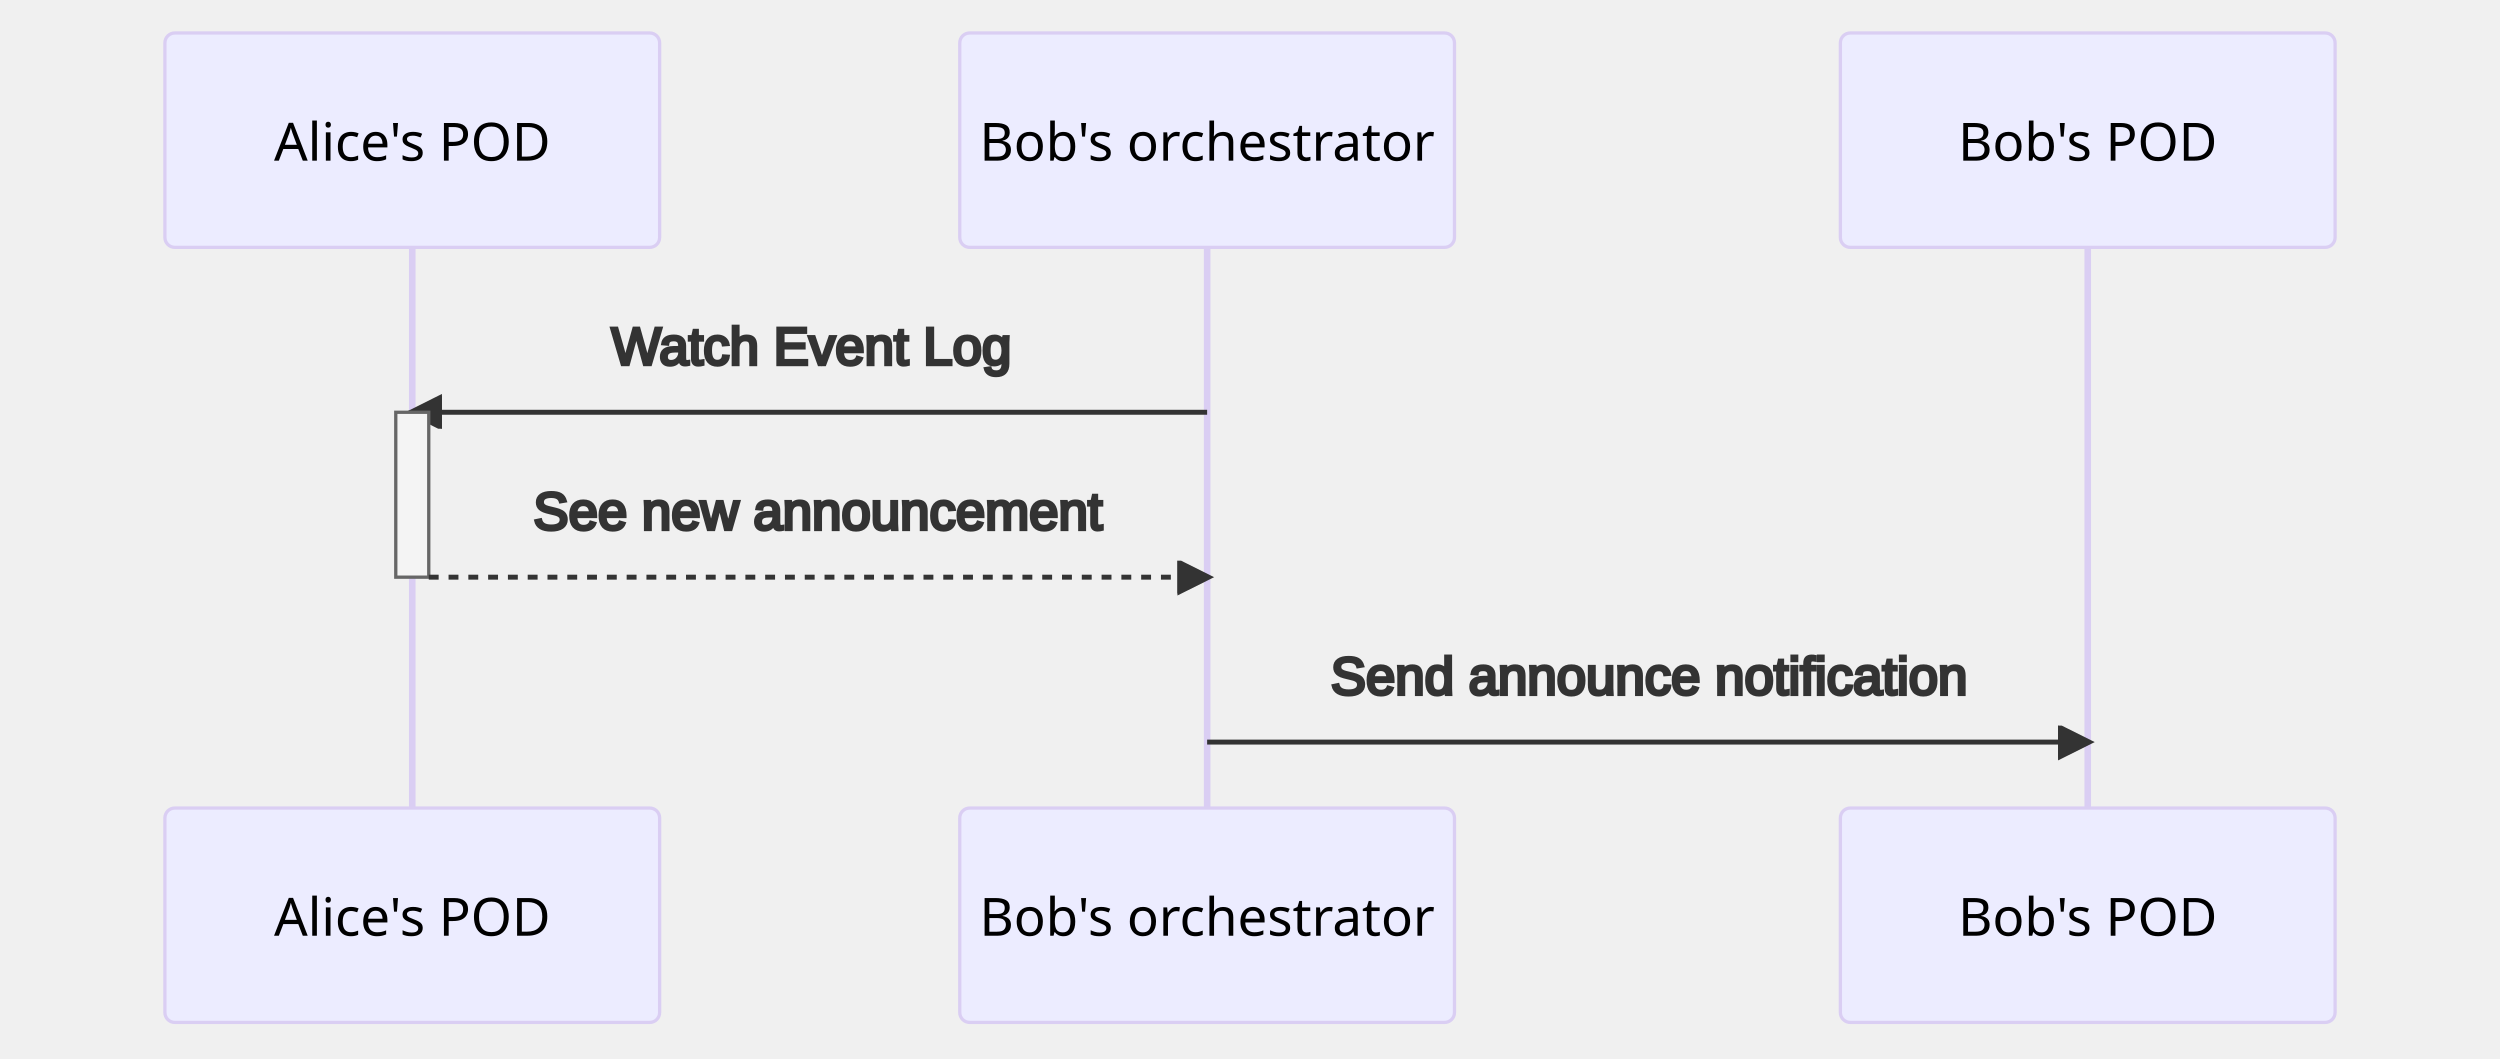
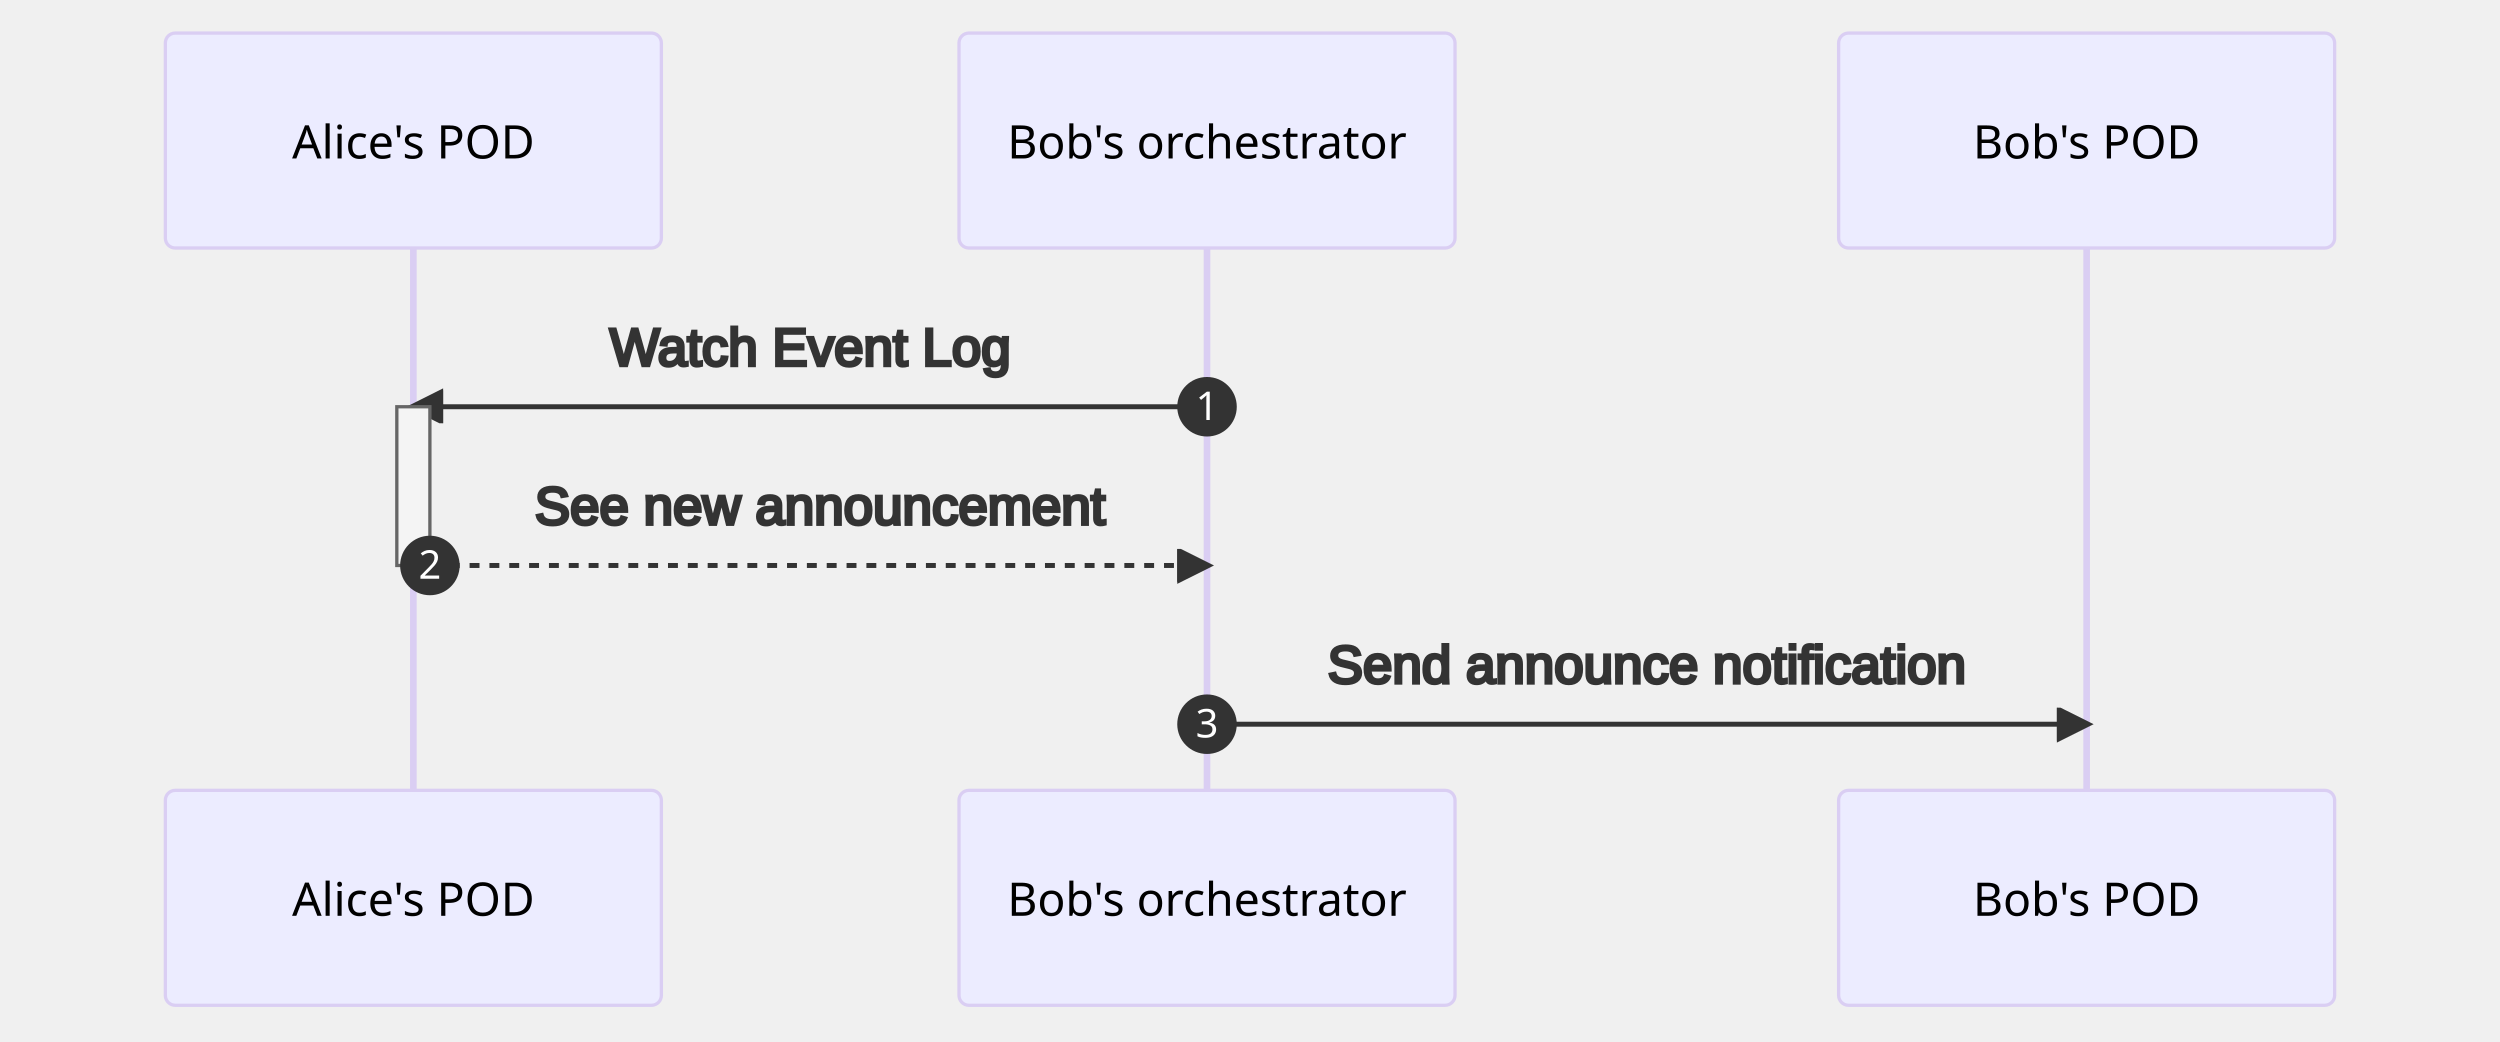
- <svg xmlns="http://www.w3.org/2000/svg" id="graph-div" width="100%" height="321" style="max-width: 758px;" viewBox="-50 -10 758 321">
+ <svg xmlns="http://www.w3.org/2000/svg" id="graph-div" width="100%" height="315" style="max-width: 756px;" viewBox="-50 -10 756 315">
  <style>#graph-div {font-family:"trebuchet ms",verdana,arial,sans-serif;font-size:16px;fill:#333;}#graph-div .error-icon{fill:#552222;}#graph-div .error-text{fill:#552222;stroke:#552222;}#graph-div .edge-thickness-normal{stroke-width:2px;}#graph-div .edge-thickness-thick{stroke-width:3.5px;}#graph-div .edge-pattern-solid{stroke-dasharray:0;}#graph-div .edge-pattern-dashed{stroke-dasharray:3;}#graph-div .edge-pattern-dotted{stroke-dasharray:2;}#graph-div .marker{fill:#333333;stroke:#333333;}#graph-div .marker.cross{stroke:#333333;}#graph-div svg{font-family:"trebuchet ms",verdana,arial,sans-serif;font-size:16px;}#graph-div .actor{stroke:hsl(259.626, 59.777%, 87.902%);fill:#ECECFF;}#graph-div text.actor&gt;tspan{fill:black;stroke:none;}#graph-div .actor-line{stroke:grey;}#graph-div .messageLine0{stroke-width:1.5;stroke-dasharray:none;stroke:#333;}#graph-div .messageLine1{stroke-width:1.5;stroke-dasharray:2,2;stroke:#333;}#graph-div #arrowhead path{fill:#333;stroke:#333;}#graph-div .sequenceNumber{fill:white;}#graph-div #sequencenumber{fill:#333;}#graph-div #crosshead path{fill:#333;stroke:#333;}#graph-div .messageText{fill:#333;stroke:#333;}#graph-div .labelBox{stroke:hsl(259.626, 59.777%, 87.902%);fill:#ECECFF;}#graph-div .labelText,#graph-div .labelText&gt;tspan{fill:black;stroke:none;}#graph-div .loopText,#graph-div .loopText&gt;tspan{fill:black;stroke:none;}#graph-div .loopLine{stroke-width:2px;stroke-dasharray:2,2;stroke:hsl(259.626, 59.777%, 87.902%);fill:hsl(259.626, 59.777%, 87.902%);}#graph-div .note{stroke:#aaaa33;fill:#fff5ad;}#graph-div .noteText,#graph-div .noteText&gt;tspan{fill:black;stroke:none;}#graph-div .activation0{fill:#f4f4f4;stroke:#666;}#graph-div .activation1{fill:#f4f4f4;stroke:#666;}#graph-div .activation2{fill:#f4f4f4;stroke:#666;}#graph-div .actorPopupMenu{position:absolute;}#graph-div .actorPopupMenuPanel{position:absolute;fill:#ECECFF;box-shadow:0px 8px 16px 0px rgba(0,0,0,0.2);filter:drop-shadow(3px 5px 2px rgb(0 0 0 / 0.4));}#graph-div .actor-man line{stroke:hsl(259.626, 59.777%, 87.902%);fill:#ECECFF;}#graph-div .actor-man circle,#graph-div line{stroke:hsl(259.626, 59.777%, 87.902%);fill:#ECECFF;stroke-width:2px;}#graph-div :root{--mermaid-font-family:"trebuchet ms",verdana,arial,sans-serif;}</style>
  <g />
  <defs>
    <symbol id="computer" width="24" height="24">
      <path transform="scale(.5)" d="M2 2v13h20v-13h-20zm18 11h-16v-9h16v9zm-10.228 6l.466-1h3.524l.467 1h-4.457zm14.228 3h-24l2-6h2.104l-1.33 4h18.45l-1.297-4h2.073l2 6zm-5-10h-14v-7h14v7z" />
    </symbol>
  </defs>
  <defs>
    <symbol id="database" fill-rule="evenodd" clip-rule="evenodd">
      <path transform="scale(.5)" d="M12.258.001l.256.004.255.005.253.008.251.01.249.012.247.015.246.016.242.019.241.02.239.023.236.024.233.027.231.028.229.031.225.032.223.034.22.036.217.038.214.04.211.041.208.043.205.045.201.046.198.048.194.05.191.051.187.053.183.054.18.056.175.057.172.059.168.06.163.061.16.063.155.064.15.066.074.033.073.033.071.034.07.034.069.035.068.035.067.035.066.035.064.036.064.036.062.036.06.036.06.037.058.037.058.037.055.038.055.038.053.038.052.038.051.039.05.039.048.039.047.039.045.04.044.04.043.04.041.04.04.041.039.041.037.041.036.041.034.041.033.042.032.042.03.042.029.042.027.042.026.043.024.043.023.043.021.043.02.043.018.044.017.043.015.044.013.044.012.044.011.045.009.044.007.045.006.045.004.045.002.045.001.045v17l-.001.045-.002.045-.004.045-.006.045-.007.045-.009.044-.011.045-.012.044-.013.044-.015.044-.017.043-.018.044-.02.043-.021.043-.023.043-.024.043-.026.043-.027.042-.029.042-.03.042-.032.042-.033.042-.034.041-.036.041-.037.041-.039.041-.04.041-.041.04-.043.04-.044.04-.045.04-.047.039-.048.039-.05.039-.051.039-.052.038-.053.038-.055.038-.055.038-.058.037-.058.037-.06.037-.06.036-.062.036-.064.036-.064.036-.066.035-.067.035-.068.035-.069.035-.07.034-.071.034-.073.033-.074.033-.15.066-.155.064-.16.063-.163.061-.168.06-.172.059-.175.057-.18.056-.183.054-.187.053-.191.051-.194.05-.198.048-.201.046-.205.045-.208.043-.211.041-.214.04-.217.038-.22.036-.223.034-.225.032-.229.031-.231.028-.233.027-.236.024-.239.023-.241.02-.242.019-.246.016-.247.015-.249.012-.251.01-.253.008-.255.005-.256.004-.258.001-.258-.001-.256-.004-.255-.005-.253-.008-.251-.01-.249-.012-.247-.015-.245-.016-.243-.019-.241-.02-.238-.023-.236-.024-.234-.027-.231-.028-.228-.031-.226-.032-.223-.034-.22-.036-.217-.038-.214-.04-.211-.041-.208-.043-.204-.045-.201-.046-.198-.048-.195-.05-.19-.051-.187-.053-.184-.054-.179-.056-.176-.057-.172-.059-.167-.06-.164-.061-.159-.063-.155-.064-.151-.066-.074-.033-.072-.033-.072-.034-.07-.034-.069-.035-.068-.035-.067-.035-.066-.035-.064-.036-.063-.036-.062-.036-.061-.036-.06-.037-.058-.037-.057-.037-.056-.038-.055-.038-.053-.038-.052-.038-.051-.039-.049-.039-.049-.039-.046-.039-.046-.04-.044-.04-.043-.04-.041-.04-.04-.041-.039-.041-.037-.041-.036-.041-.034-.041-.033-.042-.032-.042-.03-.042-.029-.042-.027-.042-.026-.043-.024-.043-.023-.043-.021-.043-.02-.043-.018-.044-.017-.043-.015-.044-.013-.044-.012-.044-.011-.045-.009-.044-.007-.045-.006-.045-.004-.045-.002-.045-.001-.045v-17l.001-.045.002-.045.004-.045.006-.045.007-.045.009-.044.011-.045.012-.044.013-.044.015-.044.017-.043.018-.044.02-.043.021-.043.023-.043.024-.043.026-.043.027-.042.029-.042.03-.042.032-.042.033-.042.034-.041.036-.041.037-.041.039-.041.04-.041.041-.04.043-.04.044-.04.046-.04.046-.039.049-.039.049-.039.051-.039.052-.038.053-.038.055-.038.056-.038.057-.037.058-.037.06-.037.061-.036.062-.036.063-.036.064-.036.066-.035.067-.035.068-.035.069-.035.07-.034.072-.034.072-.033.074-.033.151-.066.155-.064.159-.063.164-.061.167-.06.172-.059.176-.057.179-.056.184-.054.187-.053.19-.051.195-.05.198-.048.201-.046.204-.045.208-.043.211-.041.214-.04.217-.038.22-.036.223-.034.226-.032.228-.031.231-.028.234-.027.236-.024.238-.023.241-.02.243-.019.245-.016.247-.015.249-.012.251-.01.253-.008.255-.005.256-.004.258-.001.258.001zm-9.258 20.499v.01l.001.021.003.021.004.022.005.021.006.022.007.022.009.023.01.022.011.023.012.023.013.023.015.023.016.024.017.023.018.024.019.024.021.024.022.025.023.024.024.025.052.049.056.05.061.051.066.051.07.051.075.051.079.052.084.052.088.052.092.052.097.052.102.051.105.052.11.052.114.051.119.051.123.051.127.05.131.05.135.05.139.048.144.049.147.047.152.047.155.047.16.045.163.045.167.043.171.043.176.041.178.041.183.039.187.039.19.037.194.035.197.035.202.033.204.031.209.03.212.029.216.027.219.025.222.024.226.021.23.02.233.018.236.016.24.015.243.012.246.01.249.008.253.005.256.004.259.001.26-.001.257-.004.254-.005.25-.008.247-.011.244-.012.241-.014.237-.016.233-.018.231-.021.226-.021.224-.024.22-.026.216-.027.212-.028.21-.031.205-.031.202-.034.198-.034.194-.036.191-.037.187-.039.183-.04.179-.04.175-.042.172-.043.168-.044.163-.045.16-.046.155-.046.152-.047.148-.048.143-.049.139-.049.136-.05.131-.05.126-.05.123-.051.118-.052.114-.051.11-.052.106-.052.101-.052.096-.052.092-.052.088-.053.083-.051.079-.052.074-.052.07-.051.065-.051.06-.051.056-.05.051-.05.023-.024.023-.025.021-.024.02-.024.019-.024.018-.024.017-.024.015-.023.014-.024.013-.023.012-.023.01-.023.01-.022.008-.022.006-.022.006-.022.004-.022.004-.021.001-.021.001-.021v-4.127l-.077.055-.08.053-.083.054-.085.053-.087.052-.09.052-.093.051-.095.05-.097.05-.1.049-.102.049-.105.048-.106.047-.109.047-.111.046-.114.045-.115.045-.118.044-.12.043-.122.042-.124.042-.126.041-.128.04-.13.04-.132.038-.134.038-.135.037-.138.037-.139.035-.142.035-.143.034-.144.033-.147.032-.148.031-.15.03-.151.03-.153.029-.154.027-.156.027-.158.026-.159.025-.161.024-.162.023-.163.022-.165.021-.166.02-.167.019-.169.018-.169.017-.171.016-.173.015-.173.014-.175.013-.175.012-.177.011-.178.01-.179.008-.179.008-.181.006-.182.005-.182.004-.184.003-.184.002h-.37l-.184-.002-.184-.003-.182-.004-.182-.005-.181-.006-.179-.008-.179-.008-.178-.01-.176-.011-.176-.012-.175-.013-.173-.014-.172-.015-.171-.016-.17-.017-.169-.018-.167-.019-.166-.02-.165-.021-.163-.022-.162-.023-.161-.024-.159-.025-.157-.026-.156-.027-.155-.027-.153-.029-.151-.03-.15-.03-.148-.031-.146-.032-.145-.033-.143-.034-.141-.035-.14-.035-.137-.037-.136-.037-.134-.038-.132-.038-.13-.04-.128-.04-.126-.041-.124-.042-.122-.042-.12-.044-.117-.043-.116-.045-.113-.045-.112-.046-.109-.047-.106-.047-.105-.048-.102-.049-.1-.049-.097-.05-.095-.05-.093-.052-.09-.051-.087-.052-.085-.053-.083-.054-.08-.054-.077-.054v4.127zm0-5.654v.011l.001.021.003.021.004.021.005.022.006.022.007.022.009.022.01.022.011.023.012.023.013.023.015.024.016.023.017.024.018.024.019.024.021.024.022.024.023.025.024.024.052.05.056.05.061.05.066.051.07.051.075.052.079.051.084.052.088.052.092.052.097.052.102.052.105.052.11.051.114.051.119.052.123.05.127.051.131.05.135.049.139.049.144.048.147.048.152.047.155.046.16.045.163.045.167.044.171.042.176.042.178.04.183.04.187.038.19.037.194.036.197.034.202.033.204.032.209.03.212.028.216.027.219.025.222.024.226.022.23.02.233.018.236.016.24.014.243.012.246.01.249.008.253.006.256.003.259.001.26-.001.257-.003.254-.006.25-.008.247-.01.244-.012.241-.015.237-.016.233-.018.231-.02.226-.022.224-.024.22-.025.216-.027.212-.029.21-.03.205-.032.202-.033.198-.035.194-.036.191-.037.187-.039.183-.039.179-.041.175-.042.172-.043.168-.044.163-.045.16-.045.155-.047.152-.047.148-.048.143-.048.139-.05.136-.049.131-.05.126-.051.123-.051.118-.051.114-.052.11-.052.106-.052.101-.052.096-.052.092-.052.088-.052.083-.052.079-.052.074-.051.07-.052.065-.051.06-.05.056-.051.051-.049.023-.025.023-.024.021-.025.02-.024.019-.024.018-.024.017-.024.015-.023.014-.023.013-.024.012-.022.01-.023.01-.023.008-.022.006-.022.006-.022.004-.021.004-.022.001-.021.001-.021v-4.139l-.077.054-.08.054-.083.054-.085.052-.087.053-.09.051-.093.051-.095.051-.097.05-.1.049-.102.049-.105.048-.106.047-.109.047-.111.046-.114.045-.115.044-.118.044-.12.044-.122.042-.124.042-.126.041-.128.04-.13.039-.132.039-.134.038-.135.037-.138.036-.139.036-.142.035-.143.033-.144.033-.147.033-.148.031-.15.03-.151.03-.153.028-.154.028-.156.027-.158.026-.159.025-.161.024-.162.023-.163.022-.165.021-.166.02-.167.019-.169.018-.169.017-.171.016-.173.015-.173.014-.175.013-.175.012-.177.011-.178.009-.179.009-.179.007-.181.007-.182.005-.182.004-.184.003-.184.002h-.37l-.184-.002-.184-.003-.182-.004-.182-.005-.181-.007-.179-.007-.179-.009-.178-.009-.176-.011-.176-.012-.175-.013-.173-.014-.172-.015-.171-.016-.17-.017-.169-.018-.167-.019-.166-.02-.165-.021-.163-.022-.162-.023-.161-.024-.159-.025-.157-.026-.156-.027-.155-.028-.153-.028-.151-.03-.15-.03-.148-.031-.146-.033-.145-.033-.143-.033-.141-.035-.14-.036-.137-.036-.136-.037-.134-.038-.132-.039-.13-.039-.128-.04-.126-.041-.124-.042-.122-.043-.12-.043-.117-.044-.116-.044-.113-.046-.112-.046-.109-.046-.106-.047-.105-.048-.102-.049-.1-.049-.097-.05-.095-.051-.093-.051-.09-.051-.087-.053-.085-.052-.083-.054-.08-.054-.077-.054v4.139zm0-5.666v.011l.001.02.003.022.004.021.005.022.006.021.007.022.009.023.01.022.011.023.012.023.013.023.015.023.016.024.017.024.018.023.019.024.021.025.022.024.023.024.024.025.052.05.056.05.061.05.066.051.07.051.075.052.079.051.084.052.088.052.092.052.097.052.102.052.105.051.11.052.114.051.119.051.123.051.127.05.131.05.135.05.139.049.144.048.147.048.152.047.155.046.16.045.163.045.167.043.171.043.176.042.178.04.183.04.187.038.19.037.194.036.197.034.202.033.204.032.209.03.212.028.216.027.219.025.222.024.226.021.23.02.233.018.236.017.24.014.243.012.246.01.249.008.253.006.256.003.259.001.26-.001.257-.003.254-.006.25-.008.247-.01.244-.013.241-.014.237-.016.233-.018.231-.02.226-.022.224-.024.22-.025.216-.027.212-.029.21-.03.205-.032.202-.033.198-.035.194-.036.191-.037.187-.039.183-.039.179-.041.175-.042.172-.043.168-.044.163-.045.16-.045.155-.047.152-.047.148-.048.143-.049.139-.049.136-.049.131-.051.126-.05.123-.051.118-.052.114-.051.11-.052.106-.052.101-.052.096-.052.092-.052.088-.052.083-.052.079-.052.074-.052.07-.051.065-.051.06-.051.056-.05.051-.049.023-.025.023-.025.021-.024.02-.024.019-.024.018-.024.017-.024.015-.023.014-.024.013-.023.012-.023.01-.022.01-.023.008-.022.006-.022.006-.022.004-.022.004-.021.001-.021.001-.021v-4.153l-.077.054-.08.054-.083.053-.085.053-.087.053-.09.051-.093.051-.095.051-.097.05-.1.049-.102.048-.105.048-.106.048-.109.046-.111.046-.114.046-.115.044-.118.044-.12.043-.122.043-.124.042-.126.041-.128.04-.13.039-.132.039-.134.038-.135.037-.138.036-.139.036-.142.034-.143.034-.144.033-.147.032-.148.032-.15.03-.151.03-.153.028-.154.028-.156.027-.158.026-.159.024-.161.024-.162.023-.163.023-.165.021-.166.02-.167.019-.169.018-.169.017-.171.016-.173.015-.173.014-.175.013-.175.012-.177.01-.178.01-.179.009-.179.007-.181.006-.182.006-.182.004-.184.003-.184.001-.185.001-.185-.001-.184-.001-.184-.003-.182-.004-.182-.006-.181-.006-.179-.007-.179-.009-.178-.01-.176-.01-.176-.012-.175-.013-.173-.014-.172-.015-.171-.016-.17-.017-.169-.018-.167-.019-.166-.02-.165-.021-.163-.023-.162-.023-.161-.024-.159-.024-.157-.026-.156-.027-.155-.028-.153-.028-.151-.03-.15-.03-.148-.032-.146-.032-.145-.033-.143-.034-.141-.034-.14-.036-.137-.036-.136-.037-.134-.038-.132-.039-.13-.039-.128-.041-.126-.041-.124-.041-.122-.043-.12-.043-.117-.044-.116-.044-.113-.046-.112-.046-.109-.046-.106-.048-.105-.048-.102-.048-.1-.05-.097-.049-.095-.051-.093-.051-.09-.052-.087-.052-.085-.053-.083-.053-.08-.054-.077-.054v4.153zm8.74-8.179l-.257.004-.254.005-.25.008-.247.011-.244.012-.241.014-.237.016-.233.018-.231.021-.226.022-.224.023-.22.026-.216.027-.212.028-.21.031-.205.032-.202.033-.198.034-.194.036-.191.038-.187.038-.183.04-.179.041-.175.042-.172.043-.168.043-.163.045-.16.046-.155.046-.152.048-.148.048-.143.048-.139.049-.136.05-.131.05-.126.051-.123.051-.118.051-.114.052-.11.052-.106.052-.101.052-.096.052-.092.052-.088.052-.083.052-.079.052-.074.051-.07.052-.065.051-.06.05-.056.05-.051.05-.023.025-.023.024-.021.024-.02.025-.019.024-.018.024-.017.023-.015.024-.014.023-.013.023-.012.023-.01.023-.01.022-.008.022-.006.023-.006.021-.004.022-.004.021-.001.021-.001.021.001.021.001.021.004.021.004.022.006.021.006.023.008.022.01.022.01.023.012.023.013.023.014.023.015.024.017.023.018.024.019.024.02.025.021.024.023.024.023.025.051.05.056.05.06.05.065.051.07.052.074.051.079.052.083.052.088.052.092.052.096.052.101.052.106.052.11.052.114.052.118.051.123.051.126.051.131.05.136.05.139.049.143.048.148.048.152.048.155.046.16.046.163.045.168.043.172.043.175.042.179.041.183.04.187.038.191.038.194.036.198.034.202.033.205.032.21.031.212.028.216.027.22.026.224.023.226.022.231.021.233.018.237.016.241.014.244.012.247.011.25.008.254.005.257.004.26.001.26-.001.257-.004.254-.005.25-.008.247-.011.244-.012.241-.014.237-.016.233-.018.231-.021.226-.022.224-.023.22-.026.216-.027.212-.028.21-.031.205-.032.202-.033.198-.034.194-.036.191-.038.187-.038.183-.04.179-.041.175-.042.172-.043.168-.043.163-.045.16-.046.155-.046.152-.048.148-.048.143-.048.139-.049.136-.05.131-.05.126-.051.123-.051.118-.051.114-.052.11-.052.106-.052.101-.052.096-.052.092-.052.088-.052.083-.052.079-.052.074-.051.07-.052.065-.051.06-.05.056-.05.051-.05.023-.025.023-.024.021-.024.02-.025.019-.024.018-.024.017-.023.015-.024.014-.023.013-.023.012-.023.01-.023.01-.022.008-.022.006-.023.006-.021.004-.022.004-.021.001-.021.001-.021-.001-.021-.001-.021-.004-.021-.004-.022-.006-.021-.006-.023-.008-.022-.01-.022-.01-.023-.012-.023-.013-.023-.014-.023-.015-.024-.017-.023-.018-.024-.019-.024-.02-.025-.021-.024-.023-.024-.023-.025-.051-.05-.056-.05-.06-.05-.065-.051-.07-.052-.074-.051-.079-.052-.083-.052-.088-.052-.092-.052-.096-.052-.101-.052-.106-.052-.11-.052-.114-.052-.118-.051-.123-.051-.126-.051-.131-.05-.136-.05-.139-.049-.143-.048-.148-.048-.152-.048-.155-.046-.16-.046-.163-.045-.168-.043-.172-.043-.175-.042-.179-.041-.183-.04-.187-.038-.191-.038-.194-.036-.198-.034-.202-.033-.205-.032-.21-.031-.212-.028-.216-.027-.22-.026-.224-.023-.226-.022-.231-.021-.233-.018-.237-.016-.241-.014-.244-.012-.247-.011-.25-.008-.254-.005-.257-.004-.26-.001-.26.001z" />
    </symbol>
  </defs>
  <defs>
    <symbol id="clock" width="24" height="24">
      <path transform="scale(.5)" d="M12 2c5.514 0 10 4.486 10 10s-4.486 10-10 10-10-4.486-10-10 4.486-10 10-10zm0-2c-6.627 0-12 5.373-12 12s5.373 12 12 12 12-5.373 12-12-5.373-12-12-12zm5.848 12.459c.202.038.202.333.001.372-1.907.361-6.045 1.111-6.547 1.111-.719 0-1.301-.582-1.301-1.301 0-.512.77-5.447 1.125-7.445.034-.192.312-.181.343.014l.985 6.238 5.394 1.011z" />
    </symbol>
  </defs>
  <g>
-     <line id="actor114" x1="75" y1="5" x2="75" y2="255" class="200" stroke-width="0.5px" stroke="#999" />
-     <g id="root-114">
+     <line id="actor28" x1="75" y1="5" x2="75" y2="249" class="200" stroke-width="0.5px" stroke="#999" />
+     <g id="root-28">
      <rect x="0" y="0" fill="#eaeaea" stroke="#666" width="150" height="65" rx="3" ry="3" class="actor" />
-       <text x="75" y="32.5" style="text-anchor: middle; font-weight: 400; font-family: &quot;Open-Sans&quot;, &quot;sans-serif&quot;;" dominant-baseline="central" alignment-baseline="central" class="actor">
+       <text x="75" y="32.5" dominant-baseline="central" alignment-baseline="central" class="actor" style="text-anchor: middle; font-size: 14px; font-weight: 400; font-family: Open-Sans, sans-serif;">
        <tspan x="75" dy="0">Alice's POD</tspan>
      </text>
    </g>
  </g>
  <g>
-     <line id="actor115" x1="316" y1="5" x2="316" y2="255" class="200" stroke-width="0.5px" stroke="#999" />
-     <g id="root-115">
-       <rect x="241" y="0" fill="#eaeaea" stroke="#666" width="150" height="65" rx="3" ry="3" class="actor" />
-       <text x="316" y="32.5" style="text-anchor: middle; font-weight: 400; font-family: &quot;Open-Sans&quot;, &quot;sans-serif&quot;;" dominant-baseline="central" alignment-baseline="central" class="actor">
-         <tspan x="316" dy="0">Bob's orchestrator</tspan>
+     <line id="actor29" x1="315" y1="5" x2="315" y2="249" class="200" stroke-width="0.5px" stroke="#999" />
+     <g id="root-29">
+       <rect x="240" y="0" fill="#eaeaea" stroke="#666" width="150" height="65" rx="3" ry="3" class="actor" />
+       <text x="315" y="32.5" dominant-baseline="central" alignment-baseline="central" class="actor" style="text-anchor: middle; font-size: 14px; font-weight: 400; font-family: Open-Sans, sans-serif;">
+         <tspan x="315" dy="0">Bob's orchestrator</tspan>
      </text>
    </g>
  </g>
  <g>
-     <line id="actor116" x1="583" y1="5" x2="583" y2="255" class="200" stroke-width="0.5px" stroke="#999" />
-     <g id="root-116">
-       <rect x="508" y="0" fill="#eaeaea" stroke="#666" width="150" height="65" rx="3" ry="3" class="actor" />
-       <text x="583" y="32.5" style="text-anchor: middle; font-weight: 400; font-family: &quot;Open-Sans&quot;, &quot;sans-serif&quot;;" dominant-baseline="central" alignment-baseline="central" class="actor">
-         <tspan x="583" dy="0">Bob's POD</tspan>
+     <line id="actor30" x1="581" y1="5" x2="581" y2="249" class="200" stroke-width="0.5px" stroke="#999" />
+     <g id="root-30">
+       <rect x="506" y="0" fill="#eaeaea" stroke="#666" width="150" height="65" rx="3" ry="3" class="actor" />
+       <text x="581" y="32.5" dominant-baseline="central" alignment-baseline="central" class="actor" style="text-anchor: middle; font-size: 14px; font-weight: 400; font-family: Open-Sans, sans-serif;">
+         <tspan x="581" dy="0">Bob's POD</tspan>
      </text>
    </g>
  </g>
  <defs>
    <marker id="arrowhead" refX="9" refY="5" markerUnits="userSpaceOnUse" markerWidth="12" markerHeight="12" orient="auto">
      <path d="M 0 0 L 10 5 L 0 10 z" />
    </marker>
  </defs>
  <defs>
    <marker id="crosshead" markerWidth="15" markerHeight="8" orient="auto" refX="16" refY="4">
-       <path fill="black" stroke="#000000" style="stroke-dasharray: 0px, 0px;" stroke-width="1px" d="M 9,2 V 6 L16,4 Z" />
-       <path fill="none" stroke="#000000" style="stroke-dasharray: 0px, 0px;" stroke-width="1px" d="M 0,1 L 6,7 M 6,1 L 0,7" />
+       <path fill="black" stroke="#000000" stroke-width="1px" d="M 9,2 V 6 L16,4 Z" style="stroke-dasharray: 0, 0;" />
+       <path fill="none" stroke="#000000" stroke-width="1px" d="M 0,1 L 6,7 M 6,1 L 0,7" style="stroke-dasharray: 0, 0;" />
    </marker>
  </defs>
  <defs>
    <marker id="filled-head" refX="18" refY="7" markerWidth="20" markerHeight="28" orient="auto">
      <path d="M 18,7 L9,13 L14,7 L9,1 Z" />
    </marker>
  </defs>
  <defs>
    <marker id="sequencenumber" refX="15" refY="15" markerWidth="60" markerHeight="40" orient="auto">
      <circle cx="15" cy="15" r="6" />
    </marker>
  </defs>
-   <text x="196" y="80" text-anchor="middle" dominant-baseline="middle" alignment-baseline="middle" style="font-family: &quot;trebuchet ms&quot;, verdana, arial, sans-serif; font-weight: 400;" class="messageText" dy="1em">Watch Event Log</text>
-   <line x1="316" y1="115" x2="75" y2="115" class="messageLine0" stroke-width="2" stroke="none" style="fill: none;" marker-end="url(#arrowhead)" />
+   <text x="195" y="80" text-anchor="middle" dominant-baseline="middle" alignment-baseline="middle" class="messageText" dy="1em" style="font-family: &quot;trebuchet ms&quot;, verdana, arial, sans-serif; font-size: 16px; font-weight: 400;">Watch Event Log</text>
+   <line x1="315" y1="113" x2="75" y2="113" class="messageLine0" stroke-width="2" stroke="none" marker-end="url(#arrowhead)" marker-start="url(#sequencenumber)" style="fill: none;" />
+   <text x="315" y="117" font-family="sans-serif" font-size="12px" text-anchor="middle" textLength="16px" class="sequenceNumber">1</text>
  <g>
-     <rect x="70" y="115" fill="#EDF2AE" stroke="#666" width="10" height="50" rx="0" ry="0" class="activation0" />
+     <rect x="70" y="113" fill="#EDF2AE" stroke="#666" width="10" height="48" rx="0" ry="0" class="activation0" />
  </g>
-   <text x="198" y="130" text-anchor="middle" dominant-baseline="middle" alignment-baseline="middle" style="font-family: &quot;trebuchet ms&quot;, verdana, arial, sans-serif; font-weight: 400;" class="messageText" dy="1em">See new announcement</text>
-   <line x1="80" y1="165" x2="316" y2="165" style="stroke-dasharray: 3px, 3px; fill: none;" class="messageLine1" stroke-width="2" stroke="none" marker-end="url(#arrowhead)" />
-   <text x="450" y="180" text-anchor="middle" dominant-baseline="middle" alignment-baseline="middle" style="font-family: &quot;trebuchet ms&quot;, verdana, arial, sans-serif; font-weight: 400;" class="messageText" dy="1em">Send announce notification</text>
-   <line x1="316" y1="215" x2="583" y2="215" class="messageLine0" stroke-width="2" stroke="none" style="fill: none;" marker-end="url(#arrowhead)" />
+   <text x="198" y="128" text-anchor="middle" dominant-baseline="middle" alignment-baseline="middle" class="messageText" dy="1em" style="font-family: &quot;trebuchet ms&quot;, verdana, arial, sans-serif; font-size: 16px; font-weight: 400;">See new announcement</text>
+   <line x1="80" y1="161" x2="315" y2="161" class="messageLine1" stroke-width="2" stroke="none" marker-end="url(#arrowhead)" marker-start="url(#sequencenumber)" style="stroke-dasharray: 3, 3; fill: none;" />
+   <text x="80" y="165" font-family="sans-serif" font-size="12px" text-anchor="middle" textLength="16px" class="sequenceNumber">2</text>
+   <text x="448" y="176" text-anchor="middle" dominant-baseline="middle" alignment-baseline="middle" class="messageText" dy="1em" style="font-family: &quot;trebuchet ms&quot;, verdana, arial, sans-serif; font-size: 16px; font-weight: 400;">Send announce notification</text>
+   <line x1="315" y1="209" x2="581" y2="209" class="messageLine0" stroke-width="2" stroke="none" marker-end="url(#arrowhead)" marker-start="url(#sequencenumber)" style="fill: none;" />
+   <text x="315" y="213" font-family="sans-serif" font-size="12px" text-anchor="middle" textLength="16px" class="sequenceNumber">3</text>
  <g>
-     <rect x="0" y="235" fill="#eaeaea" stroke="#666" width="150" height="65" rx="3" ry="3" class="actor" />
-     <text x="75" y="267.5" style="text-anchor: middle; font-weight: 400; font-family: &quot;Open-Sans&quot;, &quot;sans-serif&quot;;" dominant-baseline="central" alignment-baseline="central" class="actor">
+     <rect x="0" y="229" fill="#eaeaea" stroke="#666" width="150" height="65" rx="3" ry="3" class="actor" />
+     <text x="75" y="261.5" dominant-baseline="central" alignment-baseline="central" class="actor" style="text-anchor: middle; font-size: 14px; font-weight: 400; font-family: Open-Sans, sans-serif;">
      <tspan x="75" dy="0">Alice's POD</tspan>
    </text>
  </g>
  <g>
-     <rect x="241" y="235" fill="#eaeaea" stroke="#666" width="150" height="65" rx="3" ry="3" class="actor" />
-     <text x="316" y="267.5" style="text-anchor: middle; font-weight: 400; font-family: &quot;Open-Sans&quot;, &quot;sans-serif&quot;;" dominant-baseline="central" alignment-baseline="central" class="actor">
-       <tspan x="316" dy="0">Bob's orchestrator</tspan>
+     <rect x="240" y="229" fill="#eaeaea" stroke="#666" width="150" height="65" rx="3" ry="3" class="actor" />
+     <text x="315" y="261.5" dominant-baseline="central" alignment-baseline="central" class="actor" style="text-anchor: middle; font-size: 14px; font-weight: 400; font-family: Open-Sans, sans-serif;">
+       <tspan x="315" dy="0">Bob's orchestrator</tspan>
    </text>
  </g>
  <g>
-     <rect x="508" y="235" fill="#eaeaea" stroke="#666" width="150" height="65" rx="3" ry="3" class="actor" />
-     <text x="583" y="267.5" style="text-anchor: middle; font-weight: 400; font-family: &quot;Open-Sans&quot;, &quot;sans-serif&quot;;" dominant-baseline="central" alignment-baseline="central" class="actor">
-       <tspan x="583" dy="0">Bob's POD</tspan>
+     <rect x="506" y="229" fill="#eaeaea" stroke="#666" width="150" height="65" rx="3" ry="3" class="actor" />
+     <text x="581" y="261.5" dominant-baseline="central" alignment-baseline="central" class="actor" style="text-anchor: middle; font-size: 14px; font-weight: 400; font-family: Open-Sans, sans-serif;">
+       <tspan x="581" dy="0">Bob's POD</tspan>
    </text>
  </g>
</svg>
